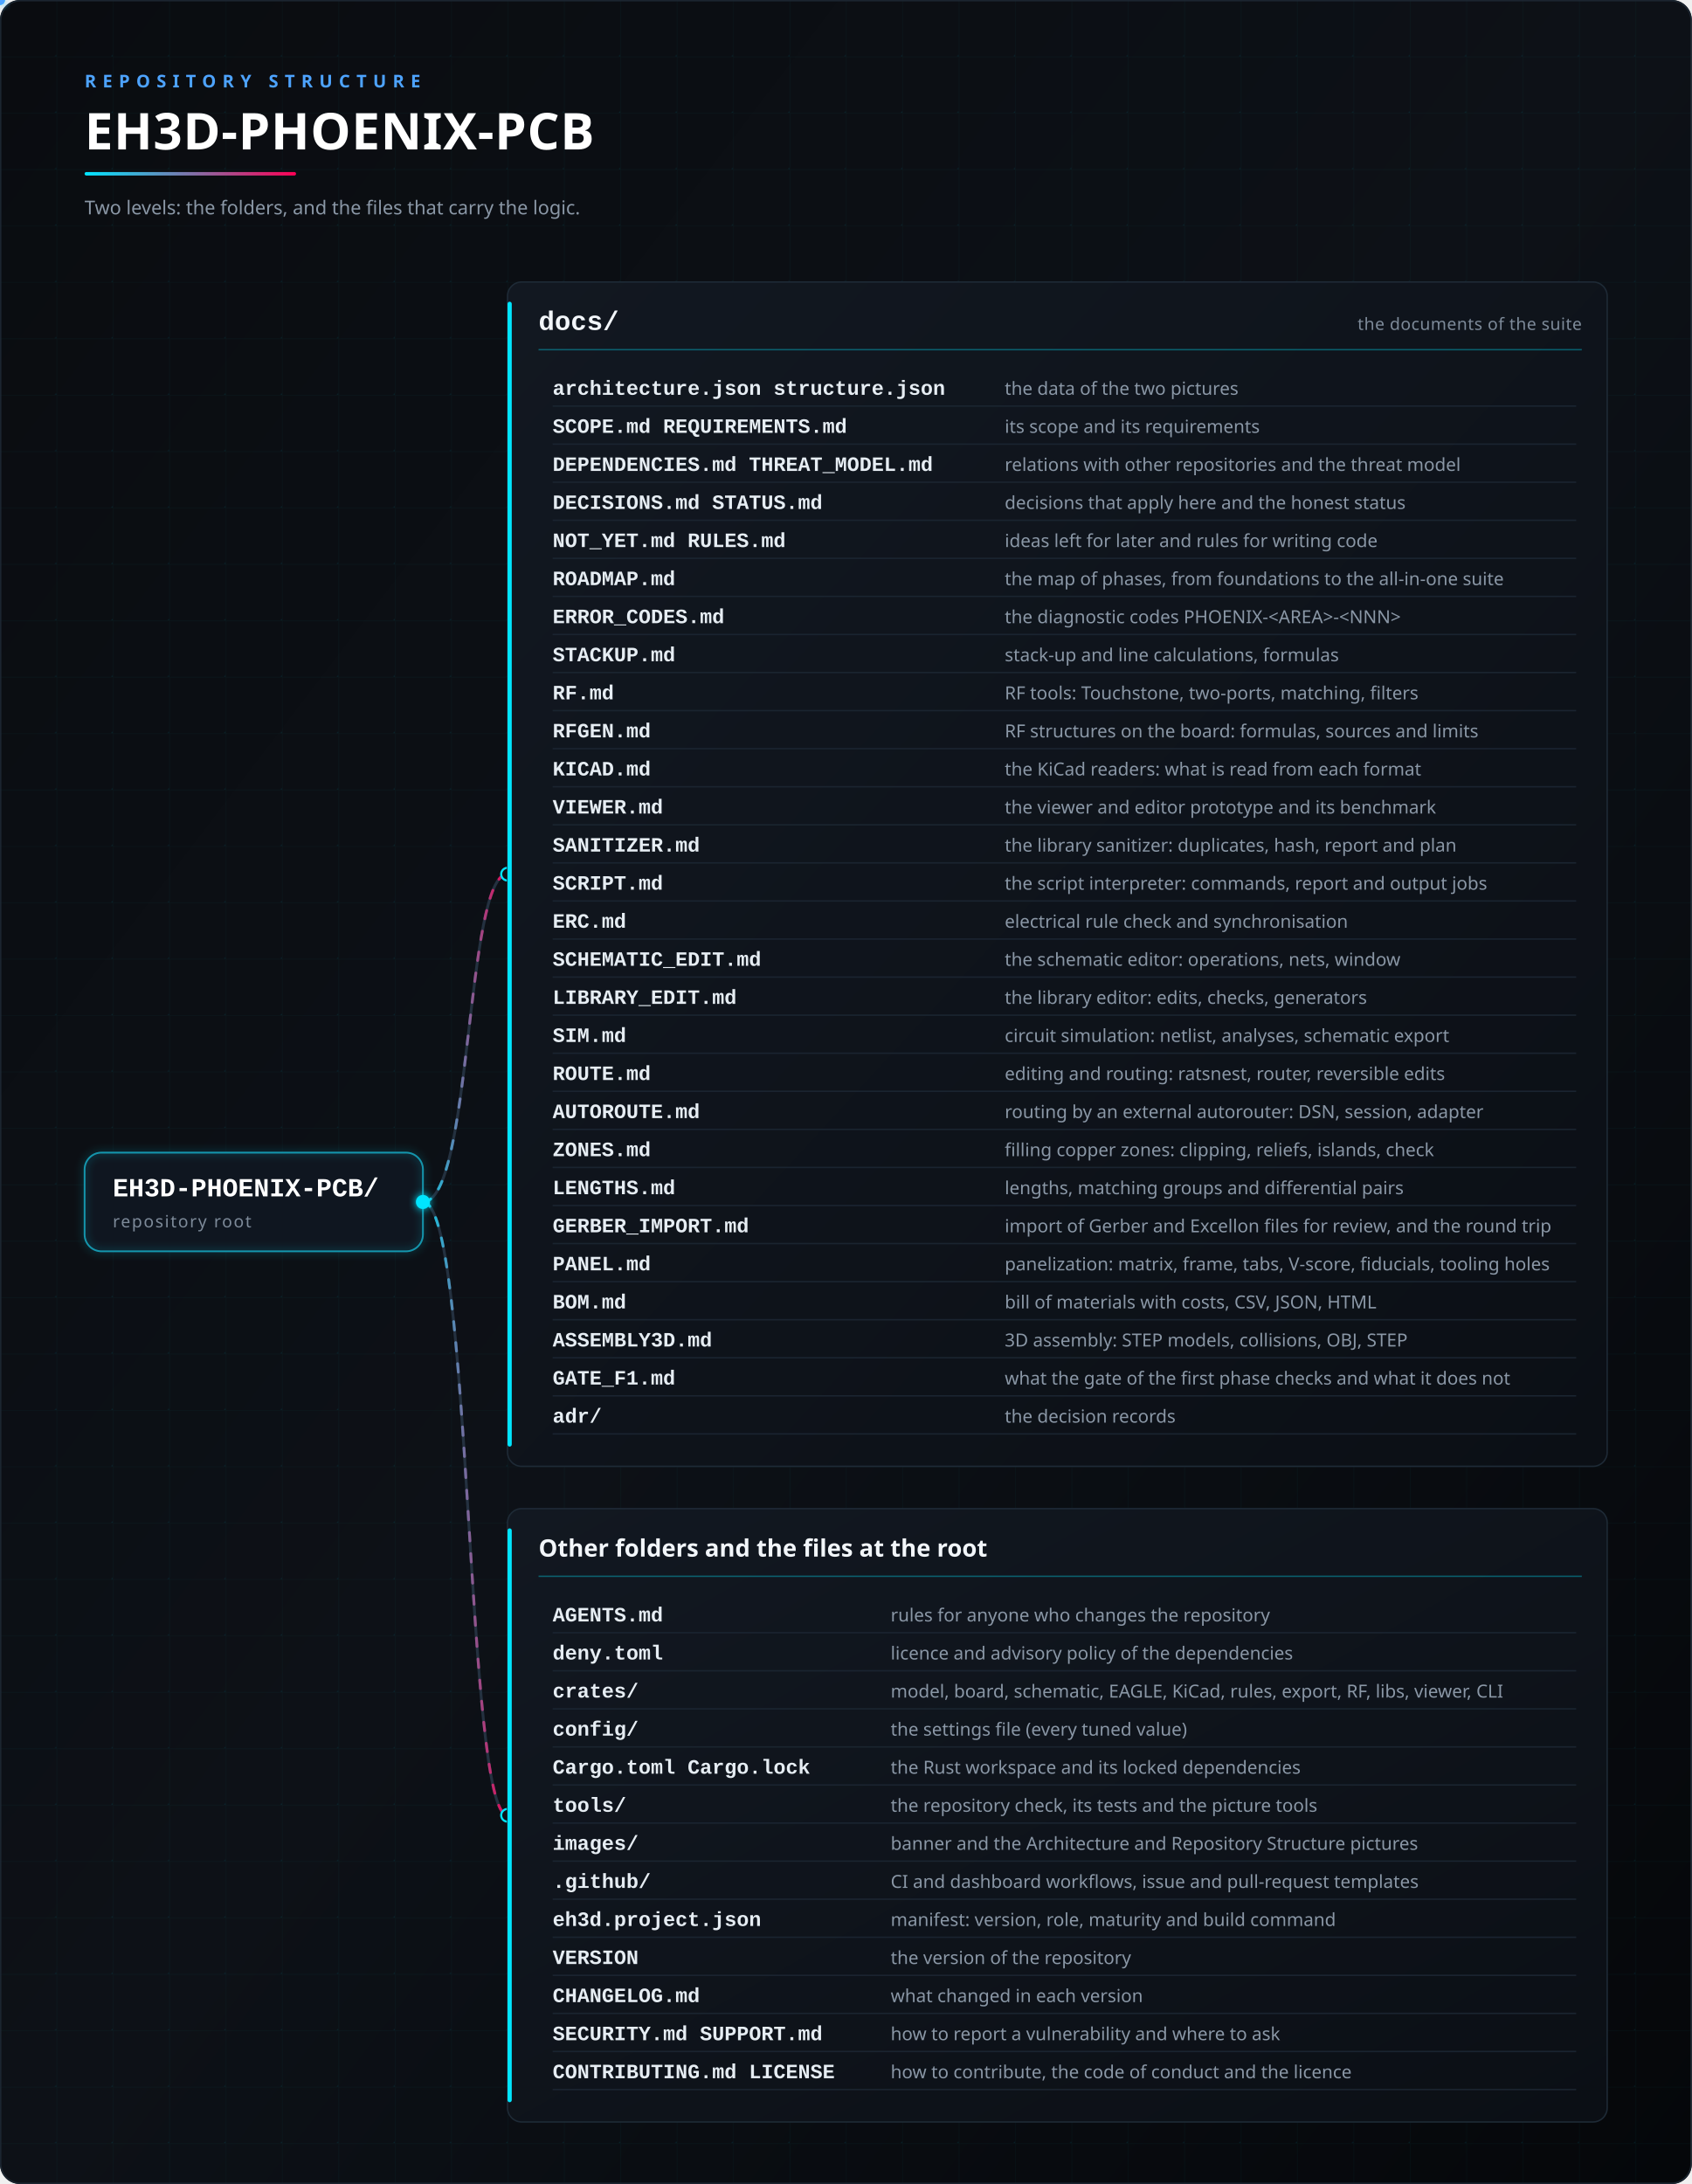
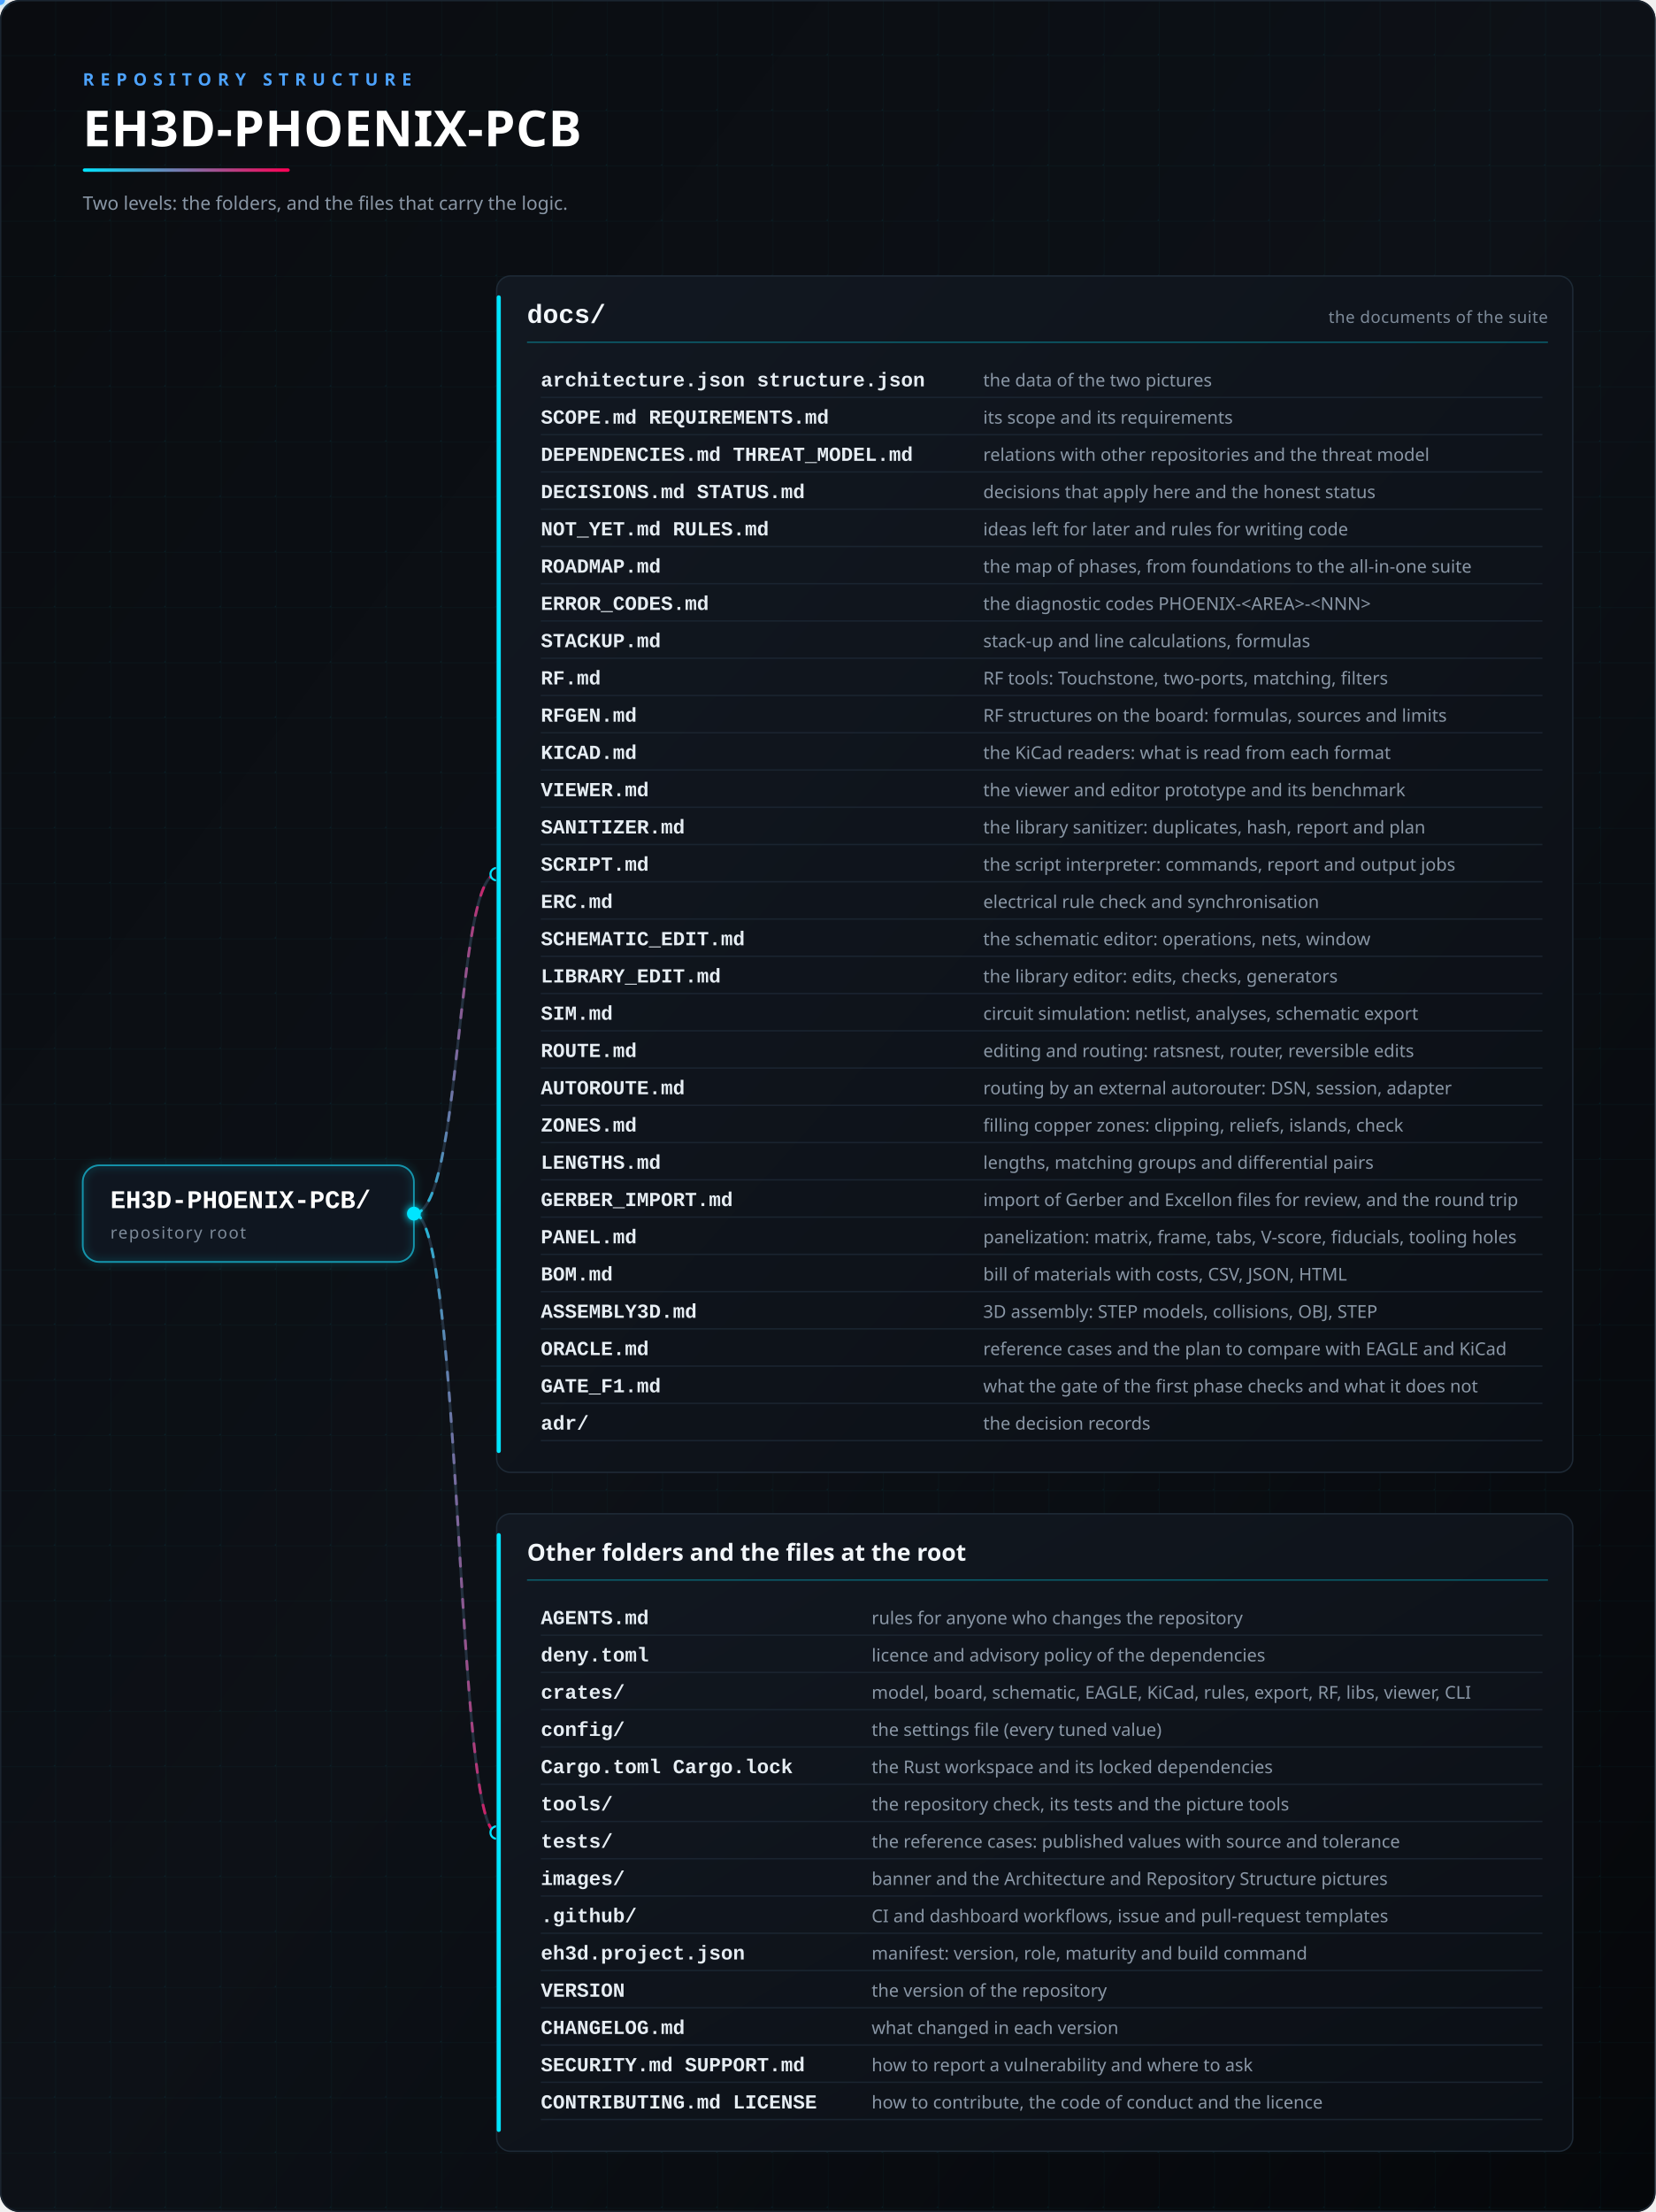
- <svg xmlns="http://www.w3.org/2000/svg" viewBox="0 0 1200 1549" width="100%" role="img" aria-labelledby="t d">
+ <svg xmlns="http://www.w3.org/2000/svg" viewBox="0 0 1200 1603" width="100%" role="img" aria-labelledby="t d">
  <defs>
    <linearGradient id="bg" x1="0" y1="0" x2="1" y2="1">
      <stop offset="0" stop-color="#0A0C10" />
      <stop offset="0.5" stop-color="#0D1117" />
      <stop offset="1" stop-color="#05070A" />
    </linearGradient>
    <linearGradient id="card" x1="0" y1="0" x2="1" y2="1">
      <stop offset="0" stop-color="#121821" />
      <stop offset="1" stop-color="#0B0F15" />
    </linearGradient>
    <linearGradient id="line" x1="0" y1="0" x2="1" y2="0">
      <stop offset="0" stop-color="#00E5FF" />
      <stop offset="1" stop-color="#FF0055" />
    </linearGradient>
    <filter id="glow" x="-50%" y="-50%" width="200%" height="200%">
      <feGaussianBlur stdDeviation="3" result="b" />
      <feMerge>
        <feMergeNode in="b" />
        <feMergeNode in="SourceGraphic" />
      </feMerge>
    </filter>
    <pattern id="grid" width="40" height="40" patternUnits="userSpaceOnUse">
      <path d="M40 0H0V40" fill="none" stroke="#00E5FF" stroke-opacity="0.035" />
      <circle cx="40" cy="40" r="1" fill="#00E5FF" fill-opacity="0.09" />
    </pattern>
  </defs>
-   <rect width="1200" height="1549" rx="14" fill="url(#bg)" />
-   <rect width="1200" height="1549" rx="14" fill="url(#grid)" />
-   <rect x="0.5" y="0.5" width="1199" height="1548" rx="14" fill="none" stroke="#1B2530" />
+   <rect width="1200" height="1603" rx="14" fill="url(#bg)" />
+   <rect width="1200" height="1603" rx="14" fill="url(#grid)" />
+   <rect x="0.5" y="0.5" width="1199" height="1602" rx="14" fill="none" stroke="#1B2530" />
  <text x="60" y="62" font-family="'Segoe UI','Noto Sans','Noto Sans CJK SC','Microsoft YaHei','Yu Gothic','Helvetica Neue',Helvetica,Arial,sans-serif" font-size="12.5" font-weight="600" fill="#4DA3FF" text-anchor="start" letter-spacing="4.5">REPOSITORY STRUCTURE</text>
  <text x="60" y="106" font-family="'Segoe UI','Noto Sans','Noto Sans CJK SC','Microsoft YaHei','Yu Gothic','Helvetica Neue',Helvetica,Arial,sans-serif" font-size="36" font-weight="700" fill="#FFFFFF" text-anchor="start" letter-spacing="0.5">EH3D-PHOENIX-PCB</text>
  <rect x="60" y="122" width="150" height="2.5" rx="1.25" fill="url(#line)">
    <animate attributeName="width" values="40;150;150" keyTimes="0;0.4;1" dur="3s" repeatCount="indefinite" />
  </rect>
  <text x="60" y="152" font-family="'Segoe UI','Noto Sans','Noto Sans CJK SC','Microsoft YaHei','Yu Gothic','Helvetica Neue',Helvetica,Arial,sans-serif" font-size="13.5" font-weight="400" fill="#8A97A6" text-anchor="start">Two levels: the folders, and the files that carry the logic.</text>
-   <path id="c0" d="M300,852.5 C335,852.5 330,620 360,620" fill="none" stroke="#243140" stroke-width="2" />
-   <path d="M300,852.5 C335,852.5 330,620 360,620" fill="none" stroke="url(#line)" stroke-width="2" stroke-linecap="round" stroke-dasharray="6 9" opacity="0.9">
+   <path id="c0" d="M300,879.5 C335,879.5 330,633.5 360,633.5" fill="none" stroke="#243140" stroke-width="2" />
+   <path d="M300,879.5 C335,879.5 330,633.5 360,633.5" fill="none" stroke="url(#line)" stroke-width="2" stroke-linecap="round" stroke-dasharray="6 9" opacity="0.9">
    <animate attributeName="stroke-dashoffset" from="0" to="-30" dur="1.6s" repeatCount="indefinite" />
  </path>
-   <circle cx="360" cy="620" r="4.5" fill="#0D1117" stroke="#00E5FF" stroke-width="1.5" />
-   <path id="c1" d="M300,852.5 C335,852.5 330,1287.5 360,1287.5" fill="none" stroke="#243140" stroke-width="2" />
-   <path d="M300,852.5 C335,852.5 330,1287.5 360,1287.5" fill="none" stroke="url(#line)" stroke-width="2" stroke-linecap="round" stroke-dasharray="6 9" opacity="0.9">
+   <circle cx="360" cy="633.5" r="4.5" fill="#0D1117" stroke="#00E5FF" stroke-width="1.5" />
+   <path id="c1" d="M300,879.5 C335,879.5 330,1328 360,1328" fill="none" stroke="#243140" stroke-width="2" />
+   <path d="M300,879.5 C335,879.5 330,1328 360,1328" fill="none" stroke="url(#line)" stroke-width="2" stroke-linecap="round" stroke-dasharray="6 9" opacity="0.9">
    <animate attributeName="stroke-dashoffset" from="0" to="-30" dur="1.6s" repeatCount="indefinite" />
  </path>
-   <circle cx="360" cy="1287.5" r="4.5" fill="#0D1117" stroke="#00E5FF" stroke-width="1.5" />
+   <circle cx="360" cy="1328" r="4.5" fill="#0D1117" stroke="#00E5FF" stroke-width="1.5" />
  <circle r="3.5" fill="#00E5FF" filter="url(#glow)">
    <animateMotion dur="3.4s" repeatCount="indefinite">
      <mpath href="#c0" />
    </animateMotion>
  </circle>
  <circle r="3.5" fill="#4DA3FF" filter="url(#glow)">
    <animateMotion dur="4.2s" repeatCount="indefinite">
      <mpath href="#c1" />
    </animateMotion>
  </circle>
-   <rect x="60" y="817.5" width="240" height="70" rx="12" fill="#0F1620" stroke="#2A3A4C" stroke-width="1.2" />
-   <rect x="60" y="817.5" width="240" height="70" rx="12" fill="none" stroke="#00E5FF" stroke-opacity="0.5" stroke-width="1.2" filter="url(#glow)">
+   <rect x="60" y="844.5" width="240" height="70" rx="12" fill="#0F1620" stroke="#2A3A4C" stroke-width="1.2" />
+   <rect x="60" y="844.5" width="240" height="70" rx="12" fill="none" stroke="#00E5FF" stroke-opacity="0.5" stroke-width="1.2" filter="url(#glow)">
    <animate attributeName="stroke-opacity" values="0.15;0.6;0.15" dur="3.6s" repeatCount="indefinite" />
  </rect>
-   <text x="80" y="848.5" font-family="'JetBrains Mono','Cascadia Code','SFMono-Regular',Consolas,'Liberation Mono',monospace" font-size="18.5" font-weight="700" fill="#FFFFFF" text-anchor="start">EH3D-PHOENIX-PCB/</text>
-   <text x="80" y="870.5" font-family="'Segoe UI','Noto Sans','Noto Sans CJK SC','Microsoft YaHei','Yu Gothic','Helvetica Neue',Helvetica,Arial,sans-serif" font-size="12" font-weight="400" fill="#7D8A99" text-anchor="start" letter-spacing="1">repository root</text>
-   <circle cx="300" cy="852.5" r="5" fill="#00E5FF" filter="url(#glow)" />
-   <rect x="360" y="200" width="780" height="840" rx="10" fill="url(#card)" stroke="#1E2A36" stroke-width="1" />
-   <rect x="360" y="214" width="3" height="812" rx="1.5" fill="#00E5FF">
+   <text x="80" y="875.5" font-family="'JetBrains Mono','Cascadia Code','SFMono-Regular',Consolas,'Liberation Mono',monospace" font-size="18.5" font-weight="700" fill="#FFFFFF" text-anchor="start">EH3D-PHOENIX-PCB/</text>
+   <text x="80" y="897.5" font-family="'Segoe UI','Noto Sans','Noto Sans CJK SC','Microsoft YaHei','Yu Gothic','Helvetica Neue',Helvetica,Arial,sans-serif" font-size="12" font-weight="400" fill="#7D8A99" text-anchor="start" letter-spacing="1">repository root</text>
+   <circle cx="300" cy="879.5" r="5" fill="#00E5FF" filter="url(#glow)" />
+   <rect x="360" y="200" width="780" height="867" rx="10" fill="url(#card)" stroke="#1E2A36" stroke-width="1" />
+   <rect x="360" y="214" width="3" height="839" rx="1.5" fill="#00E5FF">
    <animate attributeName="opacity" values="0.55;1;0.55" dur="4s" begin="0s" repeatCount="indefinite" />
  </rect>
  <text x="382" y="234" font-family="'JetBrains Mono','Cascadia Code','SFMono-Regular',Consolas,'Liberation Mono',monospace" font-size="19" font-weight="700" fill="#F2F6FA" text-anchor="start">docs/</text>
  <text x="1122" y="234" font-family="'Segoe UI','Noto Sans','Noto Sans CJK SC','Microsoft YaHei','Yu Gothic','Helvetica Neue',Helvetica,Arial,sans-serif" font-size="12" font-weight="400" fill="#7D8A99" text-anchor="end" letter-spacing="0.3">the documents of the suite</text>
  <line x1="382" y1="248" x2="1122" y2="248" stroke="#00E5FF" stroke-opacity="0.35" stroke-width="1" />
  <text x="392" y="280" font-family="'JetBrains Mono','Cascadia Code','SFMono-Regular',Consolas,'Liberation Mono',monospace" font-size="14.5" font-weight="600" fill="#E6EDF3" text-anchor="start">architecture.json  structure.json</text>
  <text x="712.67" y="280" font-family="'Segoe UI','Noto Sans','Noto Sans CJK SC','Microsoft YaHei','Yu Gothic','Helvetica Neue',Helvetica,Arial,sans-serif" font-size="12.8" font-weight="400" fill="#8A97A6" text-anchor="start">the data of the two pictures</text>
  <line x1="392" y1="288" x2="1118" y2="288" stroke="#1A2430" stroke-width="1" />
  <text x="392" y="307" font-family="'JetBrains Mono','Cascadia Code','SFMono-Regular',Consolas,'Liberation Mono',monospace" font-size="14.5" font-weight="600" fill="#E6EDF3" text-anchor="start">SCOPE.md  REQUIREMENTS.md</text>
  <text x="712.67" y="307" font-family="'Segoe UI','Noto Sans','Noto Sans CJK SC','Microsoft YaHei','Yu Gothic','Helvetica Neue',Helvetica,Arial,sans-serif" font-size="12.8" font-weight="400" fill="#8A97A6" text-anchor="start">its scope and its requirements</text>
  <line x1="392" y1="315" x2="1118" y2="315" stroke="#1A2430" stroke-width="1" />
  <text x="392" y="334" font-family="'JetBrains Mono','Cascadia Code','SFMono-Regular',Consolas,'Liberation Mono',monospace" font-size="14.5" font-weight="600" fill="#E6EDF3" text-anchor="start">DEPENDENCIES.md  THREAT_MODEL.md</text>
  <text x="712.67" y="334" font-family="'Segoe UI','Noto Sans','Noto Sans CJK SC','Microsoft YaHei','Yu Gothic','Helvetica Neue',Helvetica,Arial,sans-serif" font-size="12.8" font-weight="400" fill="#8A97A6" text-anchor="start">relations with other repositories and the threat model</text>
  <line x1="392" y1="342" x2="1118" y2="342" stroke="#1A2430" stroke-width="1" />
  <text x="392" y="361" font-family="'JetBrains Mono','Cascadia Code','SFMono-Regular',Consolas,'Liberation Mono',monospace" font-size="14.5" font-weight="600" fill="#E6EDF3" text-anchor="start">DECISIONS.md  STATUS.md</text>
  <text x="712.67" y="361" font-family="'Segoe UI','Noto Sans','Noto Sans CJK SC','Microsoft YaHei','Yu Gothic','Helvetica Neue',Helvetica,Arial,sans-serif" font-size="12.8" font-weight="400" fill="#8A97A6" text-anchor="start">decisions that apply here and the honest status</text>
  <line x1="392" y1="369" x2="1118" y2="369" stroke="#1A2430" stroke-width="1" />
  <text x="392" y="388" font-family="'JetBrains Mono','Cascadia Code','SFMono-Regular',Consolas,'Liberation Mono',monospace" font-size="14.5" font-weight="600" fill="#E6EDF3" text-anchor="start">NOT_YET.md  RULES.md</text>
  <text x="712.67" y="388" font-family="'Segoe UI','Noto Sans','Noto Sans CJK SC','Microsoft YaHei','Yu Gothic','Helvetica Neue',Helvetica,Arial,sans-serif" font-size="12.8" font-weight="400" fill="#8A97A6" text-anchor="start">ideas left for later and rules for writing code</text>
  <line x1="392" y1="396" x2="1118" y2="396" stroke="#1A2430" stroke-width="1" />
  <text x="392" y="415" font-family="'JetBrains Mono','Cascadia Code','SFMono-Regular',Consolas,'Liberation Mono',monospace" font-size="14.5" font-weight="600" fill="#E6EDF3" text-anchor="start">ROADMAP.md</text>
  <text x="712.67" y="415" font-family="'Segoe UI','Noto Sans','Noto Sans CJK SC','Microsoft YaHei','Yu Gothic','Helvetica Neue',Helvetica,Arial,sans-serif" font-size="12.8" font-weight="400" fill="#8A97A6" text-anchor="start">the map of phases, from foundations to the all-in-one suite</text>
  <line x1="392" y1="423" x2="1118" y2="423" stroke="#1A2430" stroke-width="1" />
  <text x="392" y="442" font-family="'JetBrains Mono','Cascadia Code','SFMono-Regular',Consolas,'Liberation Mono',monospace" font-size="14.5" font-weight="600" fill="#E6EDF3" text-anchor="start">ERROR_CODES.md</text>
  <text x="712.67" y="442" font-family="'Segoe UI','Noto Sans','Noto Sans CJK SC','Microsoft YaHei','Yu Gothic','Helvetica Neue',Helvetica,Arial,sans-serif" font-size="12.8" font-weight="400" fill="#8A97A6" text-anchor="start">the diagnostic codes PHOENIX-&lt;AREA&gt;-&lt;NNN&gt;</text>
  <line x1="392" y1="450" x2="1118" y2="450" stroke="#1A2430" stroke-width="1" />
  <text x="392" y="469" font-family="'JetBrains Mono','Cascadia Code','SFMono-Regular',Consolas,'Liberation Mono',monospace" font-size="14.5" font-weight="600" fill="#E6EDF3" text-anchor="start">STACKUP.md</text>
  <text x="712.67" y="469" font-family="'Segoe UI','Noto Sans','Noto Sans CJK SC','Microsoft YaHei','Yu Gothic','Helvetica Neue',Helvetica,Arial,sans-serif" font-size="12.8" font-weight="400" fill="#8A97A6" text-anchor="start">stack-up and line calculations, formulas</text>
  <line x1="392" y1="477" x2="1118" y2="477" stroke="#1A2430" stroke-width="1" />
  <text x="392" y="496" font-family="'JetBrains Mono','Cascadia Code','SFMono-Regular',Consolas,'Liberation Mono',monospace" font-size="14.5" font-weight="600" fill="#E6EDF3" text-anchor="start">RF.md</text>
  <text x="712.67" y="496" font-family="'Segoe UI','Noto Sans','Noto Sans CJK SC','Microsoft YaHei','Yu Gothic','Helvetica Neue',Helvetica,Arial,sans-serif" font-size="12.8" font-weight="400" fill="#8A97A6" text-anchor="start">RF tools: Touchstone, two-ports, matching, filters</text>
  <line x1="392" y1="504" x2="1118" y2="504" stroke="#1A2430" stroke-width="1" />
  <text x="392" y="523" font-family="'JetBrains Mono','Cascadia Code','SFMono-Regular',Consolas,'Liberation Mono',monospace" font-size="14.5" font-weight="600" fill="#E6EDF3" text-anchor="start">RFGEN.md</text>
  <text x="712.67" y="523" font-family="'Segoe UI','Noto Sans','Noto Sans CJK SC','Microsoft YaHei','Yu Gothic','Helvetica Neue',Helvetica,Arial,sans-serif" font-size="12.8" font-weight="400" fill="#8A97A6" text-anchor="start">RF structures on the board: formulas, sources and limits</text>
  <line x1="392" y1="531" x2="1118" y2="531" stroke="#1A2430" stroke-width="1" />
  <text x="392" y="550" font-family="'JetBrains Mono','Cascadia Code','SFMono-Regular',Consolas,'Liberation Mono',monospace" font-size="14.5" font-weight="600" fill="#E6EDF3" text-anchor="start">KICAD.md</text>
  <text x="712.67" y="550" font-family="'Segoe UI','Noto Sans','Noto Sans CJK SC','Microsoft YaHei','Yu Gothic','Helvetica Neue',Helvetica,Arial,sans-serif" font-size="12.8" font-weight="400" fill="#8A97A6" text-anchor="start">the KiCad readers: what is read from each format</text>
  <line x1="392" y1="558" x2="1118" y2="558" stroke="#1A2430" stroke-width="1" />
  <text x="392" y="577" font-family="'JetBrains Mono','Cascadia Code','SFMono-Regular',Consolas,'Liberation Mono',monospace" font-size="14.5" font-weight="600" fill="#E6EDF3" text-anchor="start">VIEWER.md</text>
  <text x="712.67" y="577" font-family="'Segoe UI','Noto Sans','Noto Sans CJK SC','Microsoft YaHei','Yu Gothic','Helvetica Neue',Helvetica,Arial,sans-serif" font-size="12.8" font-weight="400" fill="#8A97A6" text-anchor="start">the viewer and editor prototype and its benchmark</text>
  <line x1="392" y1="585" x2="1118" y2="585" stroke="#1A2430" stroke-width="1" />
  <text x="392" y="604" font-family="'JetBrains Mono','Cascadia Code','SFMono-Regular',Consolas,'Liberation Mono',monospace" font-size="14.5" font-weight="600" fill="#E6EDF3" text-anchor="start">SANITIZER.md</text>
  <text x="712.67" y="604" font-family="'Segoe UI','Noto Sans','Noto Sans CJK SC','Microsoft YaHei','Yu Gothic','Helvetica Neue',Helvetica,Arial,sans-serif" font-size="12.8" font-weight="400" fill="#8A97A6" text-anchor="start">the library sanitizer: duplicates, hash, report and plan</text>
  <line x1="392" y1="612" x2="1118" y2="612" stroke="#1A2430" stroke-width="1" />
  <text x="392" y="631" font-family="'JetBrains Mono','Cascadia Code','SFMono-Regular',Consolas,'Liberation Mono',monospace" font-size="14.5" font-weight="600" fill="#E6EDF3" text-anchor="start">SCRIPT.md</text>
  <text x="712.67" y="631" font-family="'Segoe UI','Noto Sans','Noto Sans CJK SC','Microsoft YaHei','Yu Gothic','Helvetica Neue',Helvetica,Arial,sans-serif" font-size="12.8" font-weight="400" fill="#8A97A6" text-anchor="start">the script interpreter: commands, report and output jobs</text>
  <line x1="392" y1="639" x2="1118" y2="639" stroke="#1A2430" stroke-width="1" />
  <text x="392" y="658" font-family="'JetBrains Mono','Cascadia Code','SFMono-Regular',Consolas,'Liberation Mono',monospace" font-size="14.5" font-weight="600" fill="#E6EDF3" text-anchor="start">ERC.md</text>
  <text x="712.67" y="658" font-family="'Segoe UI','Noto Sans','Noto Sans CJK SC','Microsoft YaHei','Yu Gothic','Helvetica Neue',Helvetica,Arial,sans-serif" font-size="12.8" font-weight="400" fill="#8A97A6" text-anchor="start">electrical rule check and synchronisation</text>
  <line x1="392" y1="666" x2="1118" y2="666" stroke="#1A2430" stroke-width="1" />
  <text x="392" y="685" font-family="'JetBrains Mono','Cascadia Code','SFMono-Regular',Consolas,'Liberation Mono',monospace" font-size="14.5" font-weight="600" fill="#E6EDF3" text-anchor="start">SCHEMATIC_EDIT.md</text>
  <text x="712.67" y="685" font-family="'Segoe UI','Noto Sans','Noto Sans CJK SC','Microsoft YaHei','Yu Gothic','Helvetica Neue',Helvetica,Arial,sans-serif" font-size="12.8" font-weight="400" fill="#8A97A6" text-anchor="start">the schematic editor: operations, nets, window</text>
  <line x1="392" y1="693" x2="1118" y2="693" stroke="#1A2430" stroke-width="1" />
  <text x="392" y="712" font-family="'JetBrains Mono','Cascadia Code','SFMono-Regular',Consolas,'Liberation Mono',monospace" font-size="14.5" font-weight="600" fill="#E6EDF3" text-anchor="start">LIBRARY_EDIT.md</text>
  <text x="712.67" y="712" font-family="'Segoe UI','Noto Sans','Noto Sans CJK SC','Microsoft YaHei','Yu Gothic','Helvetica Neue',Helvetica,Arial,sans-serif" font-size="12.8" font-weight="400" fill="#8A97A6" text-anchor="start">the library editor: edits, checks, generators</text>
  <line x1="392" y1="720" x2="1118" y2="720" stroke="#1A2430" stroke-width="1" />
  <text x="392" y="739" font-family="'JetBrains Mono','Cascadia Code','SFMono-Regular',Consolas,'Liberation Mono',monospace" font-size="14.5" font-weight="600" fill="#E6EDF3" text-anchor="start">SIM.md</text>
  <text x="712.67" y="739" font-family="'Segoe UI','Noto Sans','Noto Sans CJK SC','Microsoft YaHei','Yu Gothic','Helvetica Neue',Helvetica,Arial,sans-serif" font-size="12.8" font-weight="400" fill="#8A97A6" text-anchor="start">circuit simulation: netlist, analyses, schematic export</text>
  <line x1="392" y1="747" x2="1118" y2="747" stroke="#1A2430" stroke-width="1" />
  <text x="392" y="766" font-family="'JetBrains Mono','Cascadia Code','SFMono-Regular',Consolas,'Liberation Mono',monospace" font-size="14.5" font-weight="600" fill="#E6EDF3" text-anchor="start">ROUTE.md</text>
  <text x="712.67" y="766" font-family="'Segoe UI','Noto Sans','Noto Sans CJK SC','Microsoft YaHei','Yu Gothic','Helvetica Neue',Helvetica,Arial,sans-serif" font-size="12.8" font-weight="400" fill="#8A97A6" text-anchor="start">editing and routing: ratsnest, router, reversible edits</text>
  <line x1="392" y1="774" x2="1118" y2="774" stroke="#1A2430" stroke-width="1" />
  <text x="392" y="793" font-family="'JetBrains Mono','Cascadia Code','SFMono-Regular',Consolas,'Liberation Mono',monospace" font-size="14.5" font-weight="600" fill="#E6EDF3" text-anchor="start">AUTOROUTE.md</text>
  <text x="712.67" y="793" font-family="'Segoe UI','Noto Sans','Noto Sans CJK SC','Microsoft YaHei','Yu Gothic','Helvetica Neue',Helvetica,Arial,sans-serif" font-size="12.8" font-weight="400" fill="#8A97A6" text-anchor="start">routing by an external autorouter: DSN, session, adapter</text>
  <line x1="392" y1="801" x2="1118" y2="801" stroke="#1A2430" stroke-width="1" />
  <text x="392" y="820" font-family="'JetBrains Mono','Cascadia Code','SFMono-Regular',Consolas,'Liberation Mono',monospace" font-size="14.5" font-weight="600" fill="#E6EDF3" text-anchor="start">ZONES.md</text>
  <text x="712.67" y="820" font-family="'Segoe UI','Noto Sans','Noto Sans CJK SC','Microsoft YaHei','Yu Gothic','Helvetica Neue',Helvetica,Arial,sans-serif" font-size="12.8" font-weight="400" fill="#8A97A6" text-anchor="start">filling copper zones: clipping, reliefs, islands, check</text>
  <line x1="392" y1="828" x2="1118" y2="828" stroke="#1A2430" stroke-width="1" />
  <text x="392" y="847" font-family="'JetBrains Mono','Cascadia Code','SFMono-Regular',Consolas,'Liberation Mono',monospace" font-size="14.5" font-weight="600" fill="#E6EDF3" text-anchor="start">LENGTHS.md</text>
  <text x="712.67" y="847" font-family="'Segoe UI','Noto Sans','Noto Sans CJK SC','Microsoft YaHei','Yu Gothic','Helvetica Neue',Helvetica,Arial,sans-serif" font-size="12.8" font-weight="400" fill="#8A97A6" text-anchor="start">lengths, matching groups and differential pairs</text>
  <line x1="392" y1="855" x2="1118" y2="855" stroke="#1A2430" stroke-width="1" />
  <text x="392" y="874" font-family="'JetBrains Mono','Cascadia Code','SFMono-Regular',Consolas,'Liberation Mono',monospace" font-size="14.5" font-weight="600" fill="#E6EDF3" text-anchor="start">GERBER_IMPORT.md</text>
  <text x="712.67" y="874" font-family="'Segoe UI','Noto Sans','Noto Sans CJK SC','Microsoft YaHei','Yu Gothic','Helvetica Neue',Helvetica,Arial,sans-serif" font-size="12.8" font-weight="400" fill="#8A97A6" text-anchor="start">import of Gerber and Excellon files for review, and the round trip</text>
  <line x1="392" y1="882" x2="1118" y2="882" stroke="#1A2430" stroke-width="1" />
  <text x="392" y="901" font-family="'JetBrains Mono','Cascadia Code','SFMono-Regular',Consolas,'Liberation Mono',monospace" font-size="14.5" font-weight="600" fill="#E6EDF3" text-anchor="start">PANEL.md</text>
  <text x="712.67" y="901" font-family="'Segoe UI','Noto Sans','Noto Sans CJK SC','Microsoft YaHei','Yu Gothic','Helvetica Neue',Helvetica,Arial,sans-serif" font-size="12.8" font-weight="400" fill="#8A97A6" text-anchor="start">panelization: matrix, frame, tabs, V-score, fiducials, tooling holes</text>
  <line x1="392" y1="909" x2="1118" y2="909" stroke="#1A2430" stroke-width="1" />
  <text x="392" y="928" font-family="'JetBrains Mono','Cascadia Code','SFMono-Regular',Consolas,'Liberation Mono',monospace" font-size="14.5" font-weight="600" fill="#E6EDF3" text-anchor="start">BOM.md</text>
  <text x="712.67" y="928" font-family="'Segoe UI','Noto Sans','Noto Sans CJK SC','Microsoft YaHei','Yu Gothic','Helvetica Neue',Helvetica,Arial,sans-serif" font-size="12.8" font-weight="400" fill="#8A97A6" text-anchor="start">bill of materials with costs, CSV, JSON, HTML</text>
  <line x1="392" y1="936" x2="1118" y2="936" stroke="#1A2430" stroke-width="1" />
  <text x="392" y="955" font-family="'JetBrains Mono','Cascadia Code','SFMono-Regular',Consolas,'Liberation Mono',monospace" font-size="14.5" font-weight="600" fill="#E6EDF3" text-anchor="start">ASSEMBLY3D.md</text>
  <text x="712.67" y="955" font-family="'Segoe UI','Noto Sans','Noto Sans CJK SC','Microsoft YaHei','Yu Gothic','Helvetica Neue',Helvetica,Arial,sans-serif" font-size="12.8" font-weight="400" fill="#8A97A6" text-anchor="start">3D assembly: STEP models, collisions, OBJ, STEP</text>
  <line x1="392" y1="963" x2="1118" y2="963" stroke="#1A2430" stroke-width="1" />
-   <text x="392" y="982" font-family="'JetBrains Mono','Cascadia Code','SFMono-Regular',Consolas,'Liberation Mono',monospace" font-size="14.5" font-weight="600" fill="#E6EDF3" text-anchor="start">GATE_F1.md</text>
-   <text x="712.67" y="982" font-family="'Segoe UI','Noto Sans','Noto Sans CJK SC','Microsoft YaHei','Yu Gothic','Helvetica Neue',Helvetica,Arial,sans-serif" font-size="12.8" font-weight="400" fill="#8A97A6" text-anchor="start">what the gate of the first phase checks and what it does not</text>
+   <text x="392" y="982" font-family="'JetBrains Mono','Cascadia Code','SFMono-Regular',Consolas,'Liberation Mono',monospace" font-size="14.5" font-weight="600" fill="#E6EDF3" text-anchor="start">ORACLE.md</text>
+   <text x="712.67" y="982" font-family="'Segoe UI','Noto Sans','Noto Sans CJK SC','Microsoft YaHei','Yu Gothic','Helvetica Neue',Helvetica,Arial,sans-serif" font-size="12.8" font-weight="400" fill="#8A97A6" text-anchor="start">reference cases and the plan to compare with EAGLE and KiCad</text>
  <line x1="392" y1="990" x2="1118" y2="990" stroke="#1A2430" stroke-width="1" />
-   <text x="392" y="1009" font-family="'JetBrains Mono','Cascadia Code','SFMono-Regular',Consolas,'Liberation Mono',monospace" font-size="14.5" font-weight="600" fill="#E6EDF3" text-anchor="start">adr/</text>
-   <text x="712.67" y="1009" font-family="'Segoe UI','Noto Sans','Noto Sans CJK SC','Microsoft YaHei','Yu Gothic','Helvetica Neue',Helvetica,Arial,sans-serif" font-size="12.8" font-weight="400" fill="#8A97A6" text-anchor="start">the decision records</text>
+   <text x="392" y="1009" font-family="'JetBrains Mono','Cascadia Code','SFMono-Regular',Consolas,'Liberation Mono',monospace" font-size="14.5" font-weight="600" fill="#E6EDF3" text-anchor="start">GATE_F1.md</text>
+   <text x="712.67" y="1009" font-family="'Segoe UI','Noto Sans','Noto Sans CJK SC','Microsoft YaHei','Yu Gothic','Helvetica Neue',Helvetica,Arial,sans-serif" font-size="12.8" font-weight="400" fill="#8A97A6" text-anchor="start">what the gate of the first phase checks and what it does not</text>
  <line x1="392" y1="1017" x2="1118" y2="1017" stroke="#1A2430" stroke-width="1" />
-   <rect x="360" y="1070" width="780" height="435" rx="10" fill="url(#card)" stroke="#1E2A36" stroke-width="1" />
-   <rect x="360" y="1084" width="3" height="407" rx="1.5" fill="#00E5FF">
+   <text x="392" y="1036" font-family="'JetBrains Mono','Cascadia Code','SFMono-Regular',Consolas,'Liberation Mono',monospace" font-size="14.5" font-weight="600" fill="#E6EDF3" text-anchor="start">adr/</text>
+   <text x="712.67" y="1036" font-family="'Segoe UI','Noto Sans','Noto Sans CJK SC','Microsoft YaHei','Yu Gothic','Helvetica Neue',Helvetica,Arial,sans-serif" font-size="12.8" font-weight="400" fill="#8A97A6" text-anchor="start">the decision records</text>
+   <line x1="392" y1="1044" x2="1118" y2="1044" stroke="#1A2430" stroke-width="1" />
+   <rect x="360" y="1097" width="780" height="462" rx="10" fill="url(#card)" stroke="#1E2A36" stroke-width="1" />
+   <rect x="360" y="1111" width="3" height="434" rx="1.5" fill="#00E5FF">
    <animate attributeName="opacity" values="0.55;1;0.55" dur="4s" begin="0.6s" repeatCount="indefinite" />
  </rect>
-   <text x="382" y="1104" font-family="'Segoe UI','Noto Sans','Noto Sans CJK SC','Microsoft YaHei','Yu Gothic','Helvetica Neue',Helvetica,Arial,sans-serif" font-size="17" font-weight="700" fill="#F2F6FA" text-anchor="start">Other folders and the files at the root</text>
-   <line x1="382" y1="1118" x2="1122" y2="1118" stroke="#00E5FF" stroke-opacity="0.35" stroke-width="1" />
-   <text x="392" y="1150" font-family="'JetBrains Mono','Cascadia Code','SFMono-Regular',Consolas,'Liberation Mono',monospace" font-size="14.5" font-weight="600" fill="#E6EDF3" text-anchor="start">AGENTS.md</text>
-   <text x="631.76" y="1150" font-family="'Segoe UI','Noto Sans','Noto Sans CJK SC','Microsoft YaHei','Yu Gothic','Helvetica Neue',Helvetica,Arial,sans-serif" font-size="12.8" font-weight="400" fill="#8A97A6" text-anchor="start">rules for anyone who changes the repository</text>
-   <line x1="392" y1="1158" x2="1118" y2="1158" stroke="#1A2430" stroke-width="1" />
-   <text x="392" y="1177" font-family="'JetBrains Mono','Cascadia Code','SFMono-Regular',Consolas,'Liberation Mono',monospace" font-size="14.5" font-weight="600" fill="#E6EDF3" text-anchor="start">deny.toml</text>
-   <text x="631.76" y="1177" font-family="'Segoe UI','Noto Sans','Noto Sans CJK SC','Microsoft YaHei','Yu Gothic','Helvetica Neue',Helvetica,Arial,sans-serif" font-size="12.8" font-weight="400" fill="#8A97A6" text-anchor="start">licence and advisory policy of the dependencies</text>
+   <text x="382" y="1131" font-family="'Segoe UI','Noto Sans','Noto Sans CJK SC','Microsoft YaHei','Yu Gothic','Helvetica Neue',Helvetica,Arial,sans-serif" font-size="17" font-weight="700" fill="#F2F6FA" text-anchor="start">Other folders and the files at the root</text>
+   <line x1="382" y1="1145" x2="1122" y2="1145" stroke="#00E5FF" stroke-opacity="0.35" stroke-width="1" />
+   <text x="392" y="1177" font-family="'JetBrains Mono','Cascadia Code','SFMono-Regular',Consolas,'Liberation Mono',monospace" font-size="14.5" font-weight="600" fill="#E6EDF3" text-anchor="start">AGENTS.md</text>
+   <text x="631.76" y="1177" font-family="'Segoe UI','Noto Sans','Noto Sans CJK SC','Microsoft YaHei','Yu Gothic','Helvetica Neue',Helvetica,Arial,sans-serif" font-size="12.8" font-weight="400" fill="#8A97A6" text-anchor="start">rules for anyone who changes the repository</text>
  <line x1="392" y1="1185" x2="1118" y2="1185" stroke="#1A2430" stroke-width="1" />
-   <text x="392" y="1204" font-family="'JetBrains Mono','Cascadia Code','SFMono-Regular',Consolas,'Liberation Mono',monospace" font-size="14.5" font-weight="600" fill="#E6EDF3" text-anchor="start">crates/</text>
-   <text x="631.76" y="1204" font-family="'Segoe UI','Noto Sans','Noto Sans CJK SC','Microsoft YaHei','Yu Gothic','Helvetica Neue',Helvetica,Arial,sans-serif" font-size="12.8" font-weight="400" fill="#8A97A6" text-anchor="start">model, board, schematic, EAGLE, KiCad, rules, export, RF, libs, viewer, CLI</text>
+   <text x="392" y="1204" font-family="'JetBrains Mono','Cascadia Code','SFMono-Regular',Consolas,'Liberation Mono',monospace" font-size="14.5" font-weight="600" fill="#E6EDF3" text-anchor="start">deny.toml</text>
+   <text x="631.76" y="1204" font-family="'Segoe UI','Noto Sans','Noto Sans CJK SC','Microsoft YaHei','Yu Gothic','Helvetica Neue',Helvetica,Arial,sans-serif" font-size="12.8" font-weight="400" fill="#8A97A6" text-anchor="start">licence and advisory policy of the dependencies</text>
  <line x1="392" y1="1212" x2="1118" y2="1212" stroke="#1A2430" stroke-width="1" />
-   <text x="392" y="1231" font-family="'JetBrains Mono','Cascadia Code','SFMono-Regular',Consolas,'Liberation Mono',monospace" font-size="14.5" font-weight="600" fill="#E6EDF3" text-anchor="start">config/</text>
-   <text x="631.76" y="1231" font-family="'Segoe UI','Noto Sans','Noto Sans CJK SC','Microsoft YaHei','Yu Gothic','Helvetica Neue',Helvetica,Arial,sans-serif" font-size="12.8" font-weight="400" fill="#8A97A6" text-anchor="start">the settings file (every tuned value)</text>
+   <text x="392" y="1231" font-family="'JetBrains Mono','Cascadia Code','SFMono-Regular',Consolas,'Liberation Mono',monospace" font-size="14.5" font-weight="600" fill="#E6EDF3" text-anchor="start">crates/</text>
+   <text x="631.76" y="1231" font-family="'Segoe UI','Noto Sans','Noto Sans CJK SC','Microsoft YaHei','Yu Gothic','Helvetica Neue',Helvetica,Arial,sans-serif" font-size="12.8" font-weight="400" fill="#8A97A6" text-anchor="start">model, board, schematic, EAGLE, KiCad, rules, export, RF, libs, viewer, CLI</text>
  <line x1="392" y1="1239" x2="1118" y2="1239" stroke="#1A2430" stroke-width="1" />
-   <text x="392" y="1258" font-family="'JetBrains Mono','Cascadia Code','SFMono-Regular',Consolas,'Liberation Mono',monospace" font-size="14.5" font-weight="600" fill="#E6EDF3" text-anchor="start">Cargo.toml  Cargo.lock</text>
-   <text x="631.76" y="1258" font-family="'Segoe UI','Noto Sans','Noto Sans CJK SC','Microsoft YaHei','Yu Gothic','Helvetica Neue',Helvetica,Arial,sans-serif" font-size="12.8" font-weight="400" fill="#8A97A6" text-anchor="start">the Rust workspace and its locked dependencies</text>
+   <text x="392" y="1258" font-family="'JetBrains Mono','Cascadia Code','SFMono-Regular',Consolas,'Liberation Mono',monospace" font-size="14.5" font-weight="600" fill="#E6EDF3" text-anchor="start">config/</text>
+   <text x="631.76" y="1258" font-family="'Segoe UI','Noto Sans','Noto Sans CJK SC','Microsoft YaHei','Yu Gothic','Helvetica Neue',Helvetica,Arial,sans-serif" font-size="12.8" font-weight="400" fill="#8A97A6" text-anchor="start">the settings file (every tuned value)</text>
  <line x1="392" y1="1266" x2="1118" y2="1266" stroke="#1A2430" stroke-width="1" />
-   <text x="392" y="1285" font-family="'JetBrains Mono','Cascadia Code','SFMono-Regular',Consolas,'Liberation Mono',monospace" font-size="14.5" font-weight="600" fill="#E6EDF3" text-anchor="start">tools/</text>
-   <text x="631.76" y="1285" font-family="'Segoe UI','Noto Sans','Noto Sans CJK SC','Microsoft YaHei','Yu Gothic','Helvetica Neue',Helvetica,Arial,sans-serif" font-size="12.8" font-weight="400" fill="#8A97A6" text-anchor="start">the repository check, its tests and the picture tools</text>
+   <text x="392" y="1285" font-family="'JetBrains Mono','Cascadia Code','SFMono-Regular',Consolas,'Liberation Mono',monospace" font-size="14.5" font-weight="600" fill="#E6EDF3" text-anchor="start">Cargo.toml  Cargo.lock</text>
+   <text x="631.76" y="1285" font-family="'Segoe UI','Noto Sans','Noto Sans CJK SC','Microsoft YaHei','Yu Gothic','Helvetica Neue',Helvetica,Arial,sans-serif" font-size="12.8" font-weight="400" fill="#8A97A6" text-anchor="start">the Rust workspace and its locked dependencies</text>
  <line x1="392" y1="1293" x2="1118" y2="1293" stroke="#1A2430" stroke-width="1" />
-   <text x="392" y="1312" font-family="'JetBrains Mono','Cascadia Code','SFMono-Regular',Consolas,'Liberation Mono',monospace" font-size="14.5" font-weight="600" fill="#E6EDF3" text-anchor="start">images/</text>
-   <text x="631.76" y="1312" font-family="'Segoe UI','Noto Sans','Noto Sans CJK SC','Microsoft YaHei','Yu Gothic','Helvetica Neue',Helvetica,Arial,sans-serif" font-size="12.8" font-weight="400" fill="#8A97A6" text-anchor="start">banner and the Architecture and Repository Structure pictures</text>
+   <text x="392" y="1312" font-family="'JetBrains Mono','Cascadia Code','SFMono-Regular',Consolas,'Liberation Mono',monospace" font-size="14.5" font-weight="600" fill="#E6EDF3" text-anchor="start">tools/</text>
+   <text x="631.76" y="1312" font-family="'Segoe UI','Noto Sans','Noto Sans CJK SC','Microsoft YaHei','Yu Gothic','Helvetica Neue',Helvetica,Arial,sans-serif" font-size="12.8" font-weight="400" fill="#8A97A6" text-anchor="start">the repository check, its tests and the picture tools</text>
  <line x1="392" y1="1320" x2="1118" y2="1320" stroke="#1A2430" stroke-width="1" />
-   <text x="392" y="1339" font-family="'JetBrains Mono','Cascadia Code','SFMono-Regular',Consolas,'Liberation Mono',monospace" font-size="14.5" font-weight="600" fill="#E6EDF3" text-anchor="start">.github/</text>
-   <text x="631.76" y="1339" font-family="'Segoe UI','Noto Sans','Noto Sans CJK SC','Microsoft YaHei','Yu Gothic','Helvetica Neue',Helvetica,Arial,sans-serif" font-size="12.8" font-weight="400" fill="#8A97A6" text-anchor="start">CI and dashboard workflows, issue and pull-request templates</text>
+   <text x="392" y="1339" font-family="'JetBrains Mono','Cascadia Code','SFMono-Regular',Consolas,'Liberation Mono',monospace" font-size="14.5" font-weight="600" fill="#E6EDF3" text-anchor="start">tests/</text>
+   <text x="631.76" y="1339" font-family="'Segoe UI','Noto Sans','Noto Sans CJK SC','Microsoft YaHei','Yu Gothic','Helvetica Neue',Helvetica,Arial,sans-serif" font-size="12.8" font-weight="400" fill="#8A97A6" text-anchor="start">the reference cases: published values with source and tolerance</text>
  <line x1="392" y1="1347" x2="1118" y2="1347" stroke="#1A2430" stroke-width="1" />
-   <text x="392" y="1366" font-family="'JetBrains Mono','Cascadia Code','SFMono-Regular',Consolas,'Liberation Mono',monospace" font-size="14.5" font-weight="600" fill="#E6EDF3" text-anchor="start">eh3d.project.json</text>
-   <text x="631.76" y="1366" font-family="'Segoe UI','Noto Sans','Noto Sans CJK SC','Microsoft YaHei','Yu Gothic','Helvetica Neue',Helvetica,Arial,sans-serif" font-size="12.8" font-weight="400" fill="#8A97A6" text-anchor="start">manifest: version, role, maturity and build command</text>
+   <text x="392" y="1366" font-family="'JetBrains Mono','Cascadia Code','SFMono-Regular',Consolas,'Liberation Mono',monospace" font-size="14.5" font-weight="600" fill="#E6EDF3" text-anchor="start">images/</text>
+   <text x="631.76" y="1366" font-family="'Segoe UI','Noto Sans','Noto Sans CJK SC','Microsoft YaHei','Yu Gothic','Helvetica Neue',Helvetica,Arial,sans-serif" font-size="12.8" font-weight="400" fill="#8A97A6" text-anchor="start">banner and the Architecture and Repository Structure pictures</text>
  <line x1="392" y1="1374" x2="1118" y2="1374" stroke="#1A2430" stroke-width="1" />
-   <text x="392" y="1393" font-family="'JetBrains Mono','Cascadia Code','SFMono-Regular',Consolas,'Liberation Mono',monospace" font-size="14.5" font-weight="600" fill="#E6EDF3" text-anchor="start">VERSION</text>
-   <text x="631.76" y="1393" font-family="'Segoe UI','Noto Sans','Noto Sans CJK SC','Microsoft YaHei','Yu Gothic','Helvetica Neue',Helvetica,Arial,sans-serif" font-size="12.8" font-weight="400" fill="#8A97A6" text-anchor="start">the version of the repository</text>
+   <text x="392" y="1393" font-family="'JetBrains Mono','Cascadia Code','SFMono-Regular',Consolas,'Liberation Mono',monospace" font-size="14.5" font-weight="600" fill="#E6EDF3" text-anchor="start">.github/</text>
+   <text x="631.76" y="1393" font-family="'Segoe UI','Noto Sans','Noto Sans CJK SC','Microsoft YaHei','Yu Gothic','Helvetica Neue',Helvetica,Arial,sans-serif" font-size="12.8" font-weight="400" fill="#8A97A6" text-anchor="start">CI and dashboard workflows, issue and pull-request templates</text>
  <line x1="392" y1="1401" x2="1118" y2="1401" stroke="#1A2430" stroke-width="1" />
-   <text x="392" y="1420" font-family="'JetBrains Mono','Cascadia Code','SFMono-Regular',Consolas,'Liberation Mono',monospace" font-size="14.5" font-weight="600" fill="#E6EDF3" text-anchor="start">CHANGELOG.md</text>
-   <text x="631.76" y="1420" font-family="'Segoe UI','Noto Sans','Noto Sans CJK SC','Microsoft YaHei','Yu Gothic','Helvetica Neue',Helvetica,Arial,sans-serif" font-size="12.8" font-weight="400" fill="#8A97A6" text-anchor="start">what changed in each version</text>
+   <text x="392" y="1420" font-family="'JetBrains Mono','Cascadia Code','SFMono-Regular',Consolas,'Liberation Mono',monospace" font-size="14.5" font-weight="600" fill="#E6EDF3" text-anchor="start">eh3d.project.json</text>
+   <text x="631.76" y="1420" font-family="'Segoe UI','Noto Sans','Noto Sans CJK SC','Microsoft YaHei','Yu Gothic','Helvetica Neue',Helvetica,Arial,sans-serif" font-size="12.8" font-weight="400" fill="#8A97A6" text-anchor="start">manifest: version, role, maturity and build command</text>
  <line x1="392" y1="1428" x2="1118" y2="1428" stroke="#1A2430" stroke-width="1" />
-   <text x="392" y="1447" font-family="'JetBrains Mono','Cascadia Code','SFMono-Regular',Consolas,'Liberation Mono',monospace" font-size="14.5" font-weight="600" fill="#E6EDF3" text-anchor="start">SECURITY.md  SUPPORT.md</text>
-   <text x="631.76" y="1447" font-family="'Segoe UI','Noto Sans','Noto Sans CJK SC','Microsoft YaHei','Yu Gothic','Helvetica Neue',Helvetica,Arial,sans-serif" font-size="12.8" font-weight="400" fill="#8A97A6" text-anchor="start">how to report a vulnerability and where to ask</text>
+   <text x="392" y="1447" font-family="'JetBrains Mono','Cascadia Code','SFMono-Regular',Consolas,'Liberation Mono',monospace" font-size="14.5" font-weight="600" fill="#E6EDF3" text-anchor="start">VERSION</text>
+   <text x="631.76" y="1447" font-family="'Segoe UI','Noto Sans','Noto Sans CJK SC','Microsoft YaHei','Yu Gothic','Helvetica Neue',Helvetica,Arial,sans-serif" font-size="12.8" font-weight="400" fill="#8A97A6" text-anchor="start">the version of the repository</text>
  <line x1="392" y1="1455" x2="1118" y2="1455" stroke="#1A2430" stroke-width="1" />
-   <text x="392" y="1474" font-family="'JetBrains Mono','Cascadia Code','SFMono-Regular',Consolas,'Liberation Mono',monospace" font-size="14.5" font-weight="600" fill="#E6EDF3" text-anchor="start">CONTRIBUTING.md  LICENSE</text>
-   <text x="631.76" y="1474" font-family="'Segoe UI','Noto Sans','Noto Sans CJK SC','Microsoft YaHei','Yu Gothic','Helvetica Neue',Helvetica,Arial,sans-serif" font-size="12.8" font-weight="400" fill="#8A97A6" text-anchor="start">how to contribute, the code of conduct and the licence</text>
+   <text x="392" y="1474" font-family="'JetBrains Mono','Cascadia Code','SFMono-Regular',Consolas,'Liberation Mono',monospace" font-size="14.5" font-weight="600" fill="#E6EDF3" text-anchor="start">CHANGELOG.md</text>
+   <text x="631.76" y="1474" font-family="'Segoe UI','Noto Sans','Noto Sans CJK SC','Microsoft YaHei','Yu Gothic','Helvetica Neue',Helvetica,Arial,sans-serif" font-size="12.8" font-weight="400" fill="#8A97A6" text-anchor="start">what changed in each version</text>
  <line x1="392" y1="1482" x2="1118" y2="1482" stroke="#1A2430" stroke-width="1" />
+   <text x="392" y="1501" font-family="'JetBrains Mono','Cascadia Code','SFMono-Regular',Consolas,'Liberation Mono',monospace" font-size="14.5" font-weight="600" fill="#E6EDF3" text-anchor="start">SECURITY.md  SUPPORT.md</text>
+   <text x="631.76" y="1501" font-family="'Segoe UI','Noto Sans','Noto Sans CJK SC','Microsoft YaHei','Yu Gothic','Helvetica Neue',Helvetica,Arial,sans-serif" font-size="12.8" font-weight="400" fill="#8A97A6" text-anchor="start">how to report a vulnerability and where to ask</text>
+   <line x1="392" y1="1509" x2="1118" y2="1509" stroke="#1A2430" stroke-width="1" />
+   <text x="392" y="1528" font-family="'JetBrains Mono','Cascadia Code','SFMono-Regular',Consolas,'Liberation Mono',monospace" font-size="14.5" font-weight="600" fill="#E6EDF3" text-anchor="start">CONTRIBUTING.md  LICENSE</text>
+   <text x="631.76" y="1528" font-family="'Segoe UI','Noto Sans','Noto Sans CJK SC','Microsoft YaHei','Yu Gothic','Helvetica Neue',Helvetica,Arial,sans-serif" font-size="12.8" font-weight="400" fill="#8A97A6" text-anchor="start">how to contribute, the code of conduct and the licence</text>
+   <line x1="392" y1="1536" x2="1118" y2="1536" stroke="#1A2430" stroke-width="1" />
</svg>
